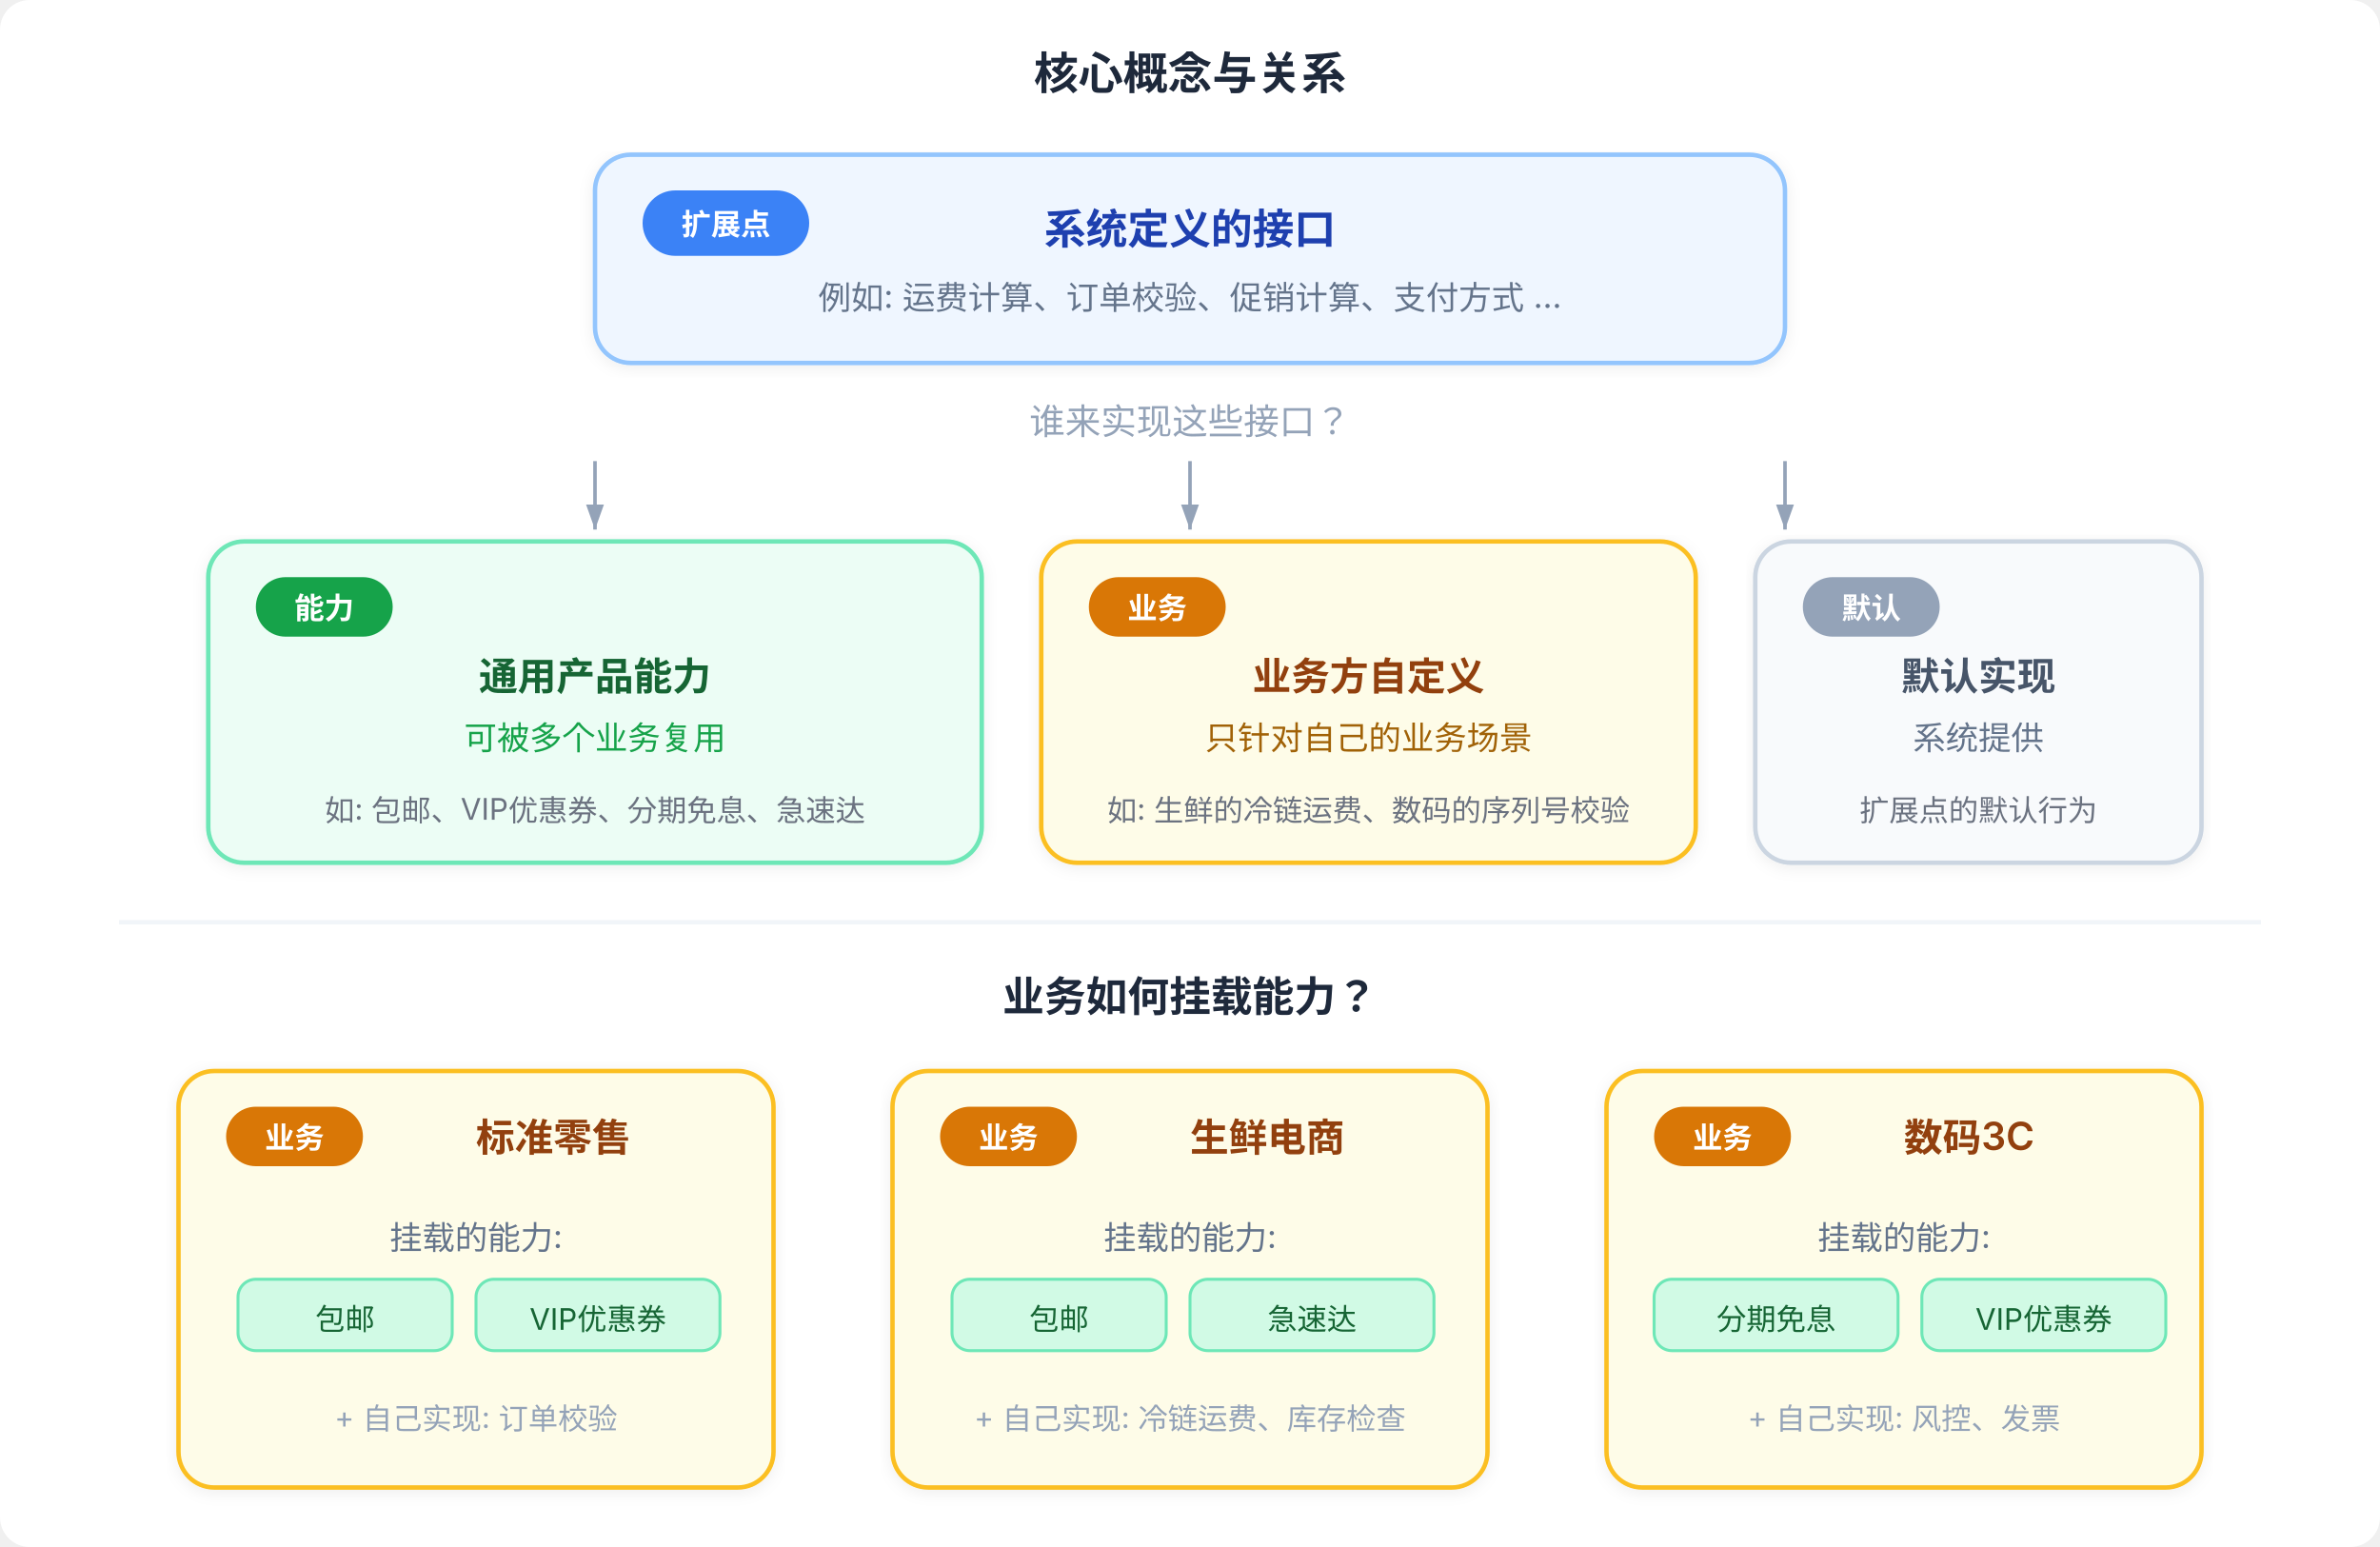
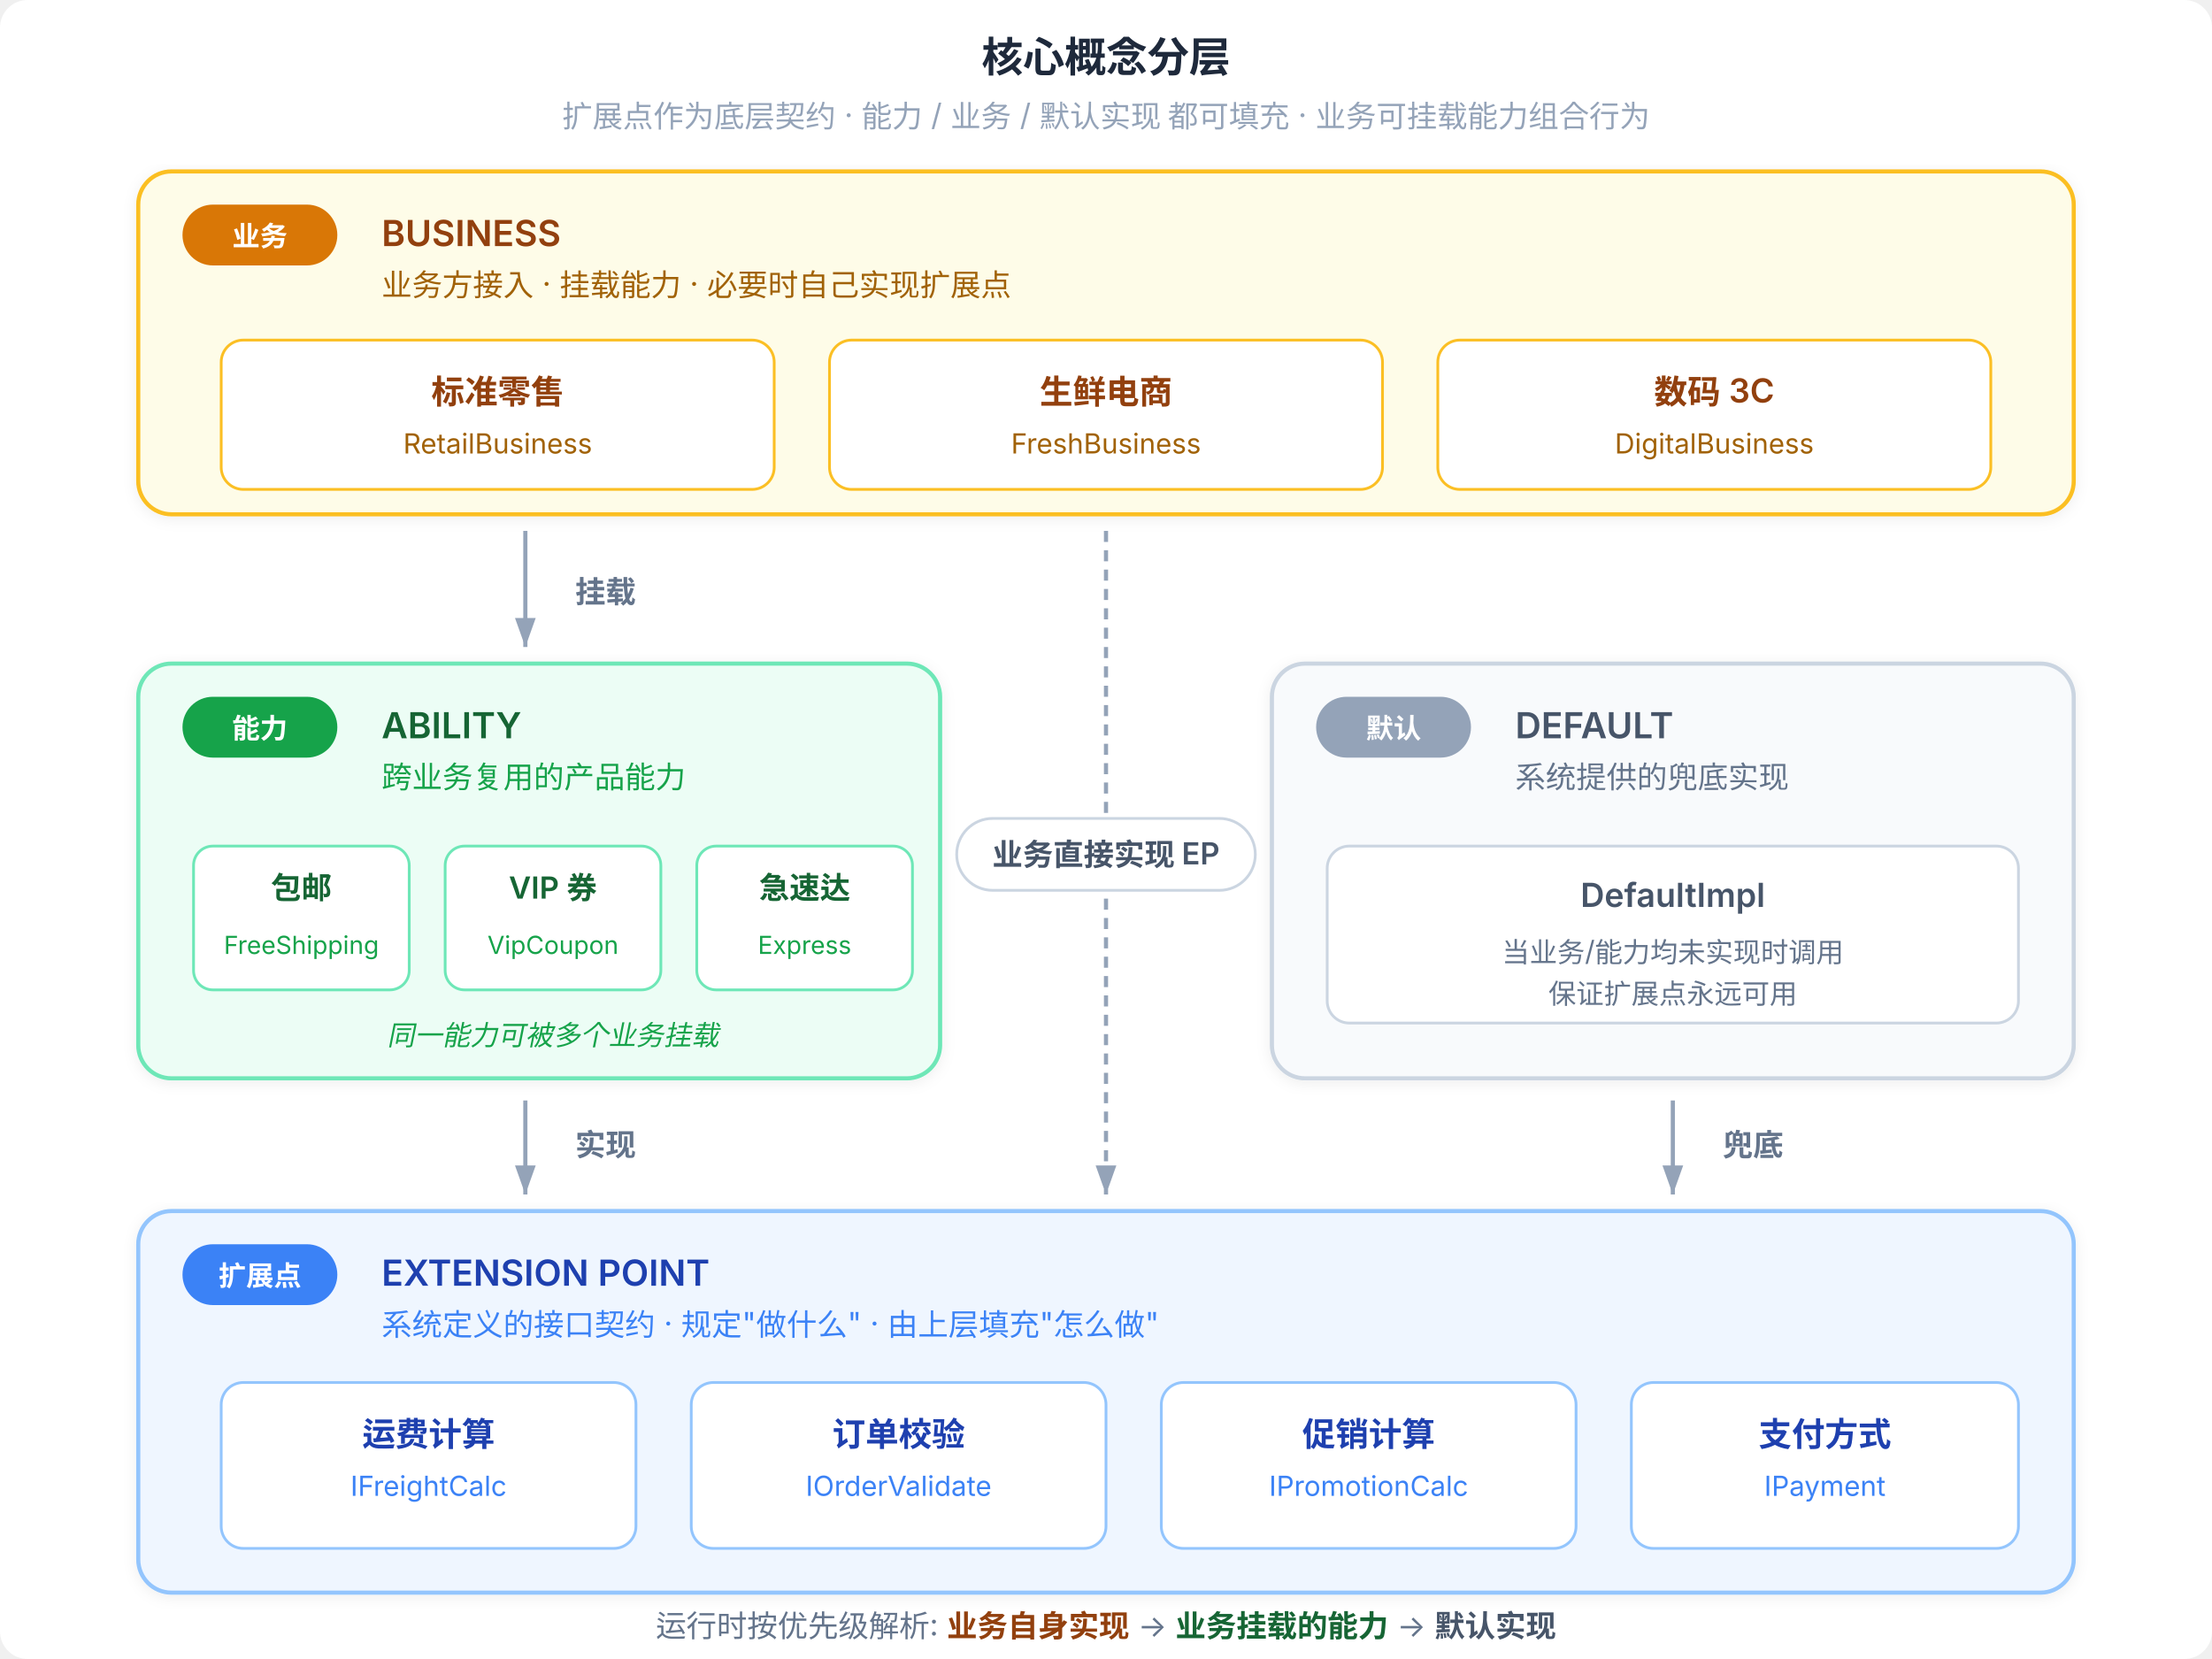
- <svg xmlns="http://www.w3.org/2000/svg" viewBox="0 0 800 520" font-family="system-ui,-apple-system,sans-serif">
+ <svg xmlns="http://www.w3.org/2000/svg" viewBox="0 0 800 600" font-family="system-ui,-apple-system,sans-serif">
  <defs>
    <filter id="s" x="-2%" y="-3%" width="104%" height="110%">
      <feDropShadow dx="0" dy="1" stdDeviation="2.5" flood-opacity="0.07" />
    </filter>
    <marker id="a" markerWidth="7" markerHeight="5" refX="7" refY="2.5" orient="auto">
      <path d="M0,0 L7,2.5 L0,5" fill="#94a3b8" />
    </marker>
  </defs>
-   <rect width="800" height="520" fill="#fff" rx="10" />
-   <text x="400" y="30" text-anchor="middle" font-size="15" font-weight="700" fill="#1e293b">核心概念与关系</text>
-   <rect x="200" y="52" width="400" height="70" rx="12" fill="#eff6ff" stroke="#93c5fd" stroke-width="1.5" filter="url(#s)" />
-   <rect x="216" y="64" width="56" height="22" rx="11" fill="#3b82f6" />
-   <text x="244" y="79" text-anchor="middle" font-size="10" font-weight="600" fill="#fff">扩展点</text>
-   <text x="400" y="82" text-anchor="middle" font-size="14" font-weight="600" fill="#1e40af">系统定义的接口</text>
-   <text x="400" y="104" text-anchor="middle" font-size="11" fill="#64748b">例如: 运费计算、订单校验、促销计算、支付方式 ...</text>
-   <text x="400" y="146" text-anchor="middle" font-size="12" fill="#94a3b8">谁来实现这些接口？</text>
-   <line x1="200" y1="155" x2="200" y2="178" stroke="#94a3b8" stroke-width="1.2" marker-end="url(#a)" />
-   <line x1="400" y1="155" x2="400" y2="178" stroke="#94a3b8" stroke-width="1.2" marker-end="url(#a)" />
-   <line x1="600" y1="155" x2="600" y2="178" stroke="#94a3b8" stroke-width="1.2" marker-end="url(#a)" />
-   <rect x="70" y="182" width="260" height="108" rx="12" fill="#ecfdf5" stroke="#6ee7b7" stroke-width="1.5" filter="url(#s)" />
-   <rect x="86" y="194" width="46" height="20" rx="10" fill="#16a34a" />
-   <text x="109" y="208" text-anchor="middle" font-size="10" font-weight="600" fill="#fff">能力</text>
-   <text x="200" y="232" text-anchor="middle" font-size="13" font-weight="600" fill="#166534">通用产品能力</text>
-   <text x="200" y="252" text-anchor="middle" font-size="11" fill="#16a34a">可被多个业务复用</text>
-   <text x="200" y="276" text-anchor="middle" font-size="10" fill="#6b7280">如: 包邮、VIP优惠券、分期免息、急速达</text>
-   <rect x="350" y="182" width="220" height="108" rx="12" fill="#fefce8" stroke="#fbbf24" stroke-width="1.5" filter="url(#s)" />
-   <rect x="366" y="194" width="46" height="20" rx="10" fill="#d97706" />
-   <text x="389" y="208" text-anchor="middle" font-size="10" font-weight="600" fill="#fff">业务</text>
-   <text x="460" y="232" text-anchor="middle" font-size="13" font-weight="600" fill="#92400e">业务方自定义</text>
-   <text x="460" y="252" text-anchor="middle" font-size="11" fill="#a16207">只针对自己的业务场景</text>
-   <text x="460" y="276" text-anchor="middle" font-size="10" fill="#6b7280">如: 生鲜的冷链运费、数码的序列号校验</text>
-   <rect x="590" y="182" width="150" height="108" rx="12" fill="#f8fafc" stroke="#cbd5e1" stroke-width="1.5" filter="url(#s)" />
-   <rect x="606" y="194" width="46" height="20" rx="10" fill="#94a3b8" />
-   <text x="629" y="208" text-anchor="middle" font-size="10" font-weight="600" fill="#fff">默认</text>
-   <text x="665" y="232" text-anchor="middle" font-size="13" font-weight="600" fill="#475569">默认实现</text>
-   <text x="665" y="252" text-anchor="middle" font-size="11" fill="#64748b">系统提供</text>
-   <text x="665" y="276" text-anchor="middle" font-size="10" fill="#6b7280">扩展点的默认行为</text>
-   <line x1="40" y1="310" x2="760" y2="310" stroke="#f1f5f9" stroke-width="1.5" />
-   <text x="400" y="340" text-anchor="middle" font-size="14" font-weight="700" fill="#1e293b">业务如何挂载能力？</text>
-   <rect x="60" y="360" width="200" height="140" rx="12" fill="#fefce8" stroke="#fbbf24" stroke-width="1.5" filter="url(#s)" />
-   <rect x="76" y="372" width="46" height="20" rx="10" fill="#d97706" />
-   <text x="99" y="386" text-anchor="middle" font-size="10" font-weight="600" fill="#fff">业务</text>
-   <text x="160" y="387" font-size="13" font-weight="600" fill="#92400e">标准零售</text>
-   <text x="160" y="420" text-anchor="middle" font-size="11" fill="#64748b">挂载的能力:</text>
-   <rect x="80" y="430" width="72" height="24" rx="6" fill="#d1fae5" stroke="#6ee7b7" />
-   <text x="116" y="447" text-anchor="middle" font-size="10" fill="#166534">包邮</text>
-   <rect x="160" y="430" width="82" height="24" rx="6" fill="#d1fae5" stroke="#6ee7b7" />
-   <text x="201" y="447" text-anchor="middle" font-size="10" fill="#166534">VIP优惠券</text>
-   <text x="160" y="480" text-anchor="middle" font-size="10" fill="#94a3b8">+ 自己实现: 订单校验</text>
-   <rect x="300" y="360" width="200" height="140" rx="12" fill="#fefce8" stroke="#fbbf24" stroke-width="1.5" filter="url(#s)" />
-   <rect x="316" y="372" width="46" height="20" rx="10" fill="#d97706" />
-   <text x="339" y="386" text-anchor="middle" font-size="10" font-weight="600" fill="#fff">业务</text>
-   <text x="400" y="387" font-size="13" font-weight="600" fill="#92400e">生鲜电商</text>
-   <text x="400" y="420" text-anchor="middle" font-size="11" fill="#64748b">挂载的能力:</text>
-   <rect x="320" y="430" width="72" height="24" rx="6" fill="#d1fae5" stroke="#6ee7b7" />
-   <text x="356" y="447" text-anchor="middle" font-size="10" fill="#166534">包邮</text>
-   <rect x="400" y="430" width="82" height="24" rx="6" fill="#d1fae5" stroke="#6ee7b7" />
-   <text x="441" y="447" text-anchor="middle" font-size="10" fill="#166534">急速达</text>
-   <text x="400" y="480" text-anchor="middle" font-size="10" fill="#94a3b8">+ 自己实现: 冷链运费、库存检查</text>
-   <rect x="540" y="360" width="200" height="140" rx="12" fill="#fefce8" stroke="#fbbf24" stroke-width="1.5" filter="url(#s)" />
-   <rect x="556" y="372" width="46" height="20" rx="10" fill="#d97706" />
-   <text x="579" y="386" text-anchor="middle" font-size="10" font-weight="600" fill="#fff">业务</text>
-   <text x="640" y="387" font-size="13" font-weight="600" fill="#92400e">数码3C</text>
-   <text x="640" y="420" text-anchor="middle" font-size="11" fill="#64748b">挂载的能力:</text>
-   <rect x="556" y="430" width="82" height="24" rx="6" fill="#d1fae5" stroke="#6ee7b7" />
-   <text x="597" y="447" text-anchor="middle" font-size="10" fill="#166534">分期免息</text>
-   <rect x="646" y="430" width="82" height="24" rx="6" fill="#d1fae5" stroke="#6ee7b7" />
-   <text x="687" y="447" text-anchor="middle" font-size="10" fill="#166534">VIP优惠券</text>
-   <text x="640" y="480" text-anchor="middle" font-size="10" fill="#94a3b8">+ 自己实现: 风控、发票</text>
+   <rect width="800" height="600" fill="#fff" rx="10" />
+   <text x="400" y="26" text-anchor="middle" font-size="15" font-weight="700" fill="#1e293b">核心概念分层</text>
+   <text x="400" y="46" text-anchor="middle" font-size="11" fill="#94a3b8">扩展点作为底层契约   ·   能力 / 业务 / 默认实现 都可填充   ·   业务可挂载能力组合行为</text>
+   <rect x="50" y="62" width="700" height="124" rx="12" fill="#fefce8" stroke="#fbbf24" stroke-width="1.5" filter="url(#s)" />
+   <rect x="66" y="74" width="56" height="22" rx="11" fill="#d97706" />
+   <text x="94" y="89" text-anchor="middle" font-size="10" font-weight="600" fill="#fff">业务</text>
+   <text x="138" y="89" font-size="13" font-weight="600" fill="#92400e">BUSINESS</text>
+   <text x="138" y="107" font-size="11" fill="#a16207">业务方接入  ·  挂载能力  ·  必要时自己实现扩展点</text>
+   <rect x="80" y="123" width="200" height="54" rx="8" fill="#fff" stroke="#fbbf24" />
+   <text x="180" y="146" text-anchor="middle" font-size="12" font-weight="600" fill="#92400e">标准零售</text>
+   <text x="180" y="164" text-anchor="middle" font-size="10" fill="#a16207">RetailBusiness</text>
+   <rect x="300" y="123" width="200" height="54" rx="8" fill="#fff" stroke="#fbbf24" />
+   <text x="400" y="146" text-anchor="middle" font-size="12" font-weight="600" fill="#92400e">生鲜电商</text>
+   <text x="400" y="164" text-anchor="middle" font-size="10" fill="#a16207">FreshBusiness</text>
+   <rect x="520" y="123" width="200" height="54" rx="8" fill="#fff" stroke="#fbbf24" />
+   <text x="620" y="146" text-anchor="middle" font-size="12" font-weight="600" fill="#92400e">数码 3C</text>
+   <text x="620" y="164" text-anchor="middle" font-size="10" fill="#a16207">DigitalBusiness</text>
+   <line x1="190" y1="192" x2="190" y2="234" stroke="#94a3b8" stroke-width="1.5" marker-end="url(#a)" />
+   <text x="208" y="218" font-size="11" font-weight="600" fill="#64748b">挂载</text>
+   <line x1="400" y1="192" x2="400" y2="432" stroke="#94a3b8" stroke-width="1.5" stroke-dasharray="4 3" marker-end="url(#a)" />
+   <rect x="346" y="296" width="108" height="26" rx="13" fill="#fff" stroke="#cbd5e1" stroke-width="1" />
+   <text x="400" y="313" text-anchor="middle" font-size="11" font-weight="600" fill="#475569">业务直接实现 EP</text>
+   <rect x="50" y="240" width="290" height="150" rx="12" fill="#ecfdf5" stroke="#6ee7b7" stroke-width="1.5" filter="url(#s)" />
+   <rect x="66" y="252" width="56" height="22" rx="11" fill="#16a34a" />
+   <text x="94" y="267" text-anchor="middle" font-size="10" font-weight="600" fill="#fff">能力</text>
+   <text x="138" y="267" font-size="13" font-weight="600" fill="#166534">ABILITY</text>
+   <text x="138" y="285" font-size="11" fill="#16a34a">跨业务复用的产品能力</text>
+   <rect x="70" y="306" width="78" height="52" rx="7" fill="#fff" stroke="#6ee7b7" />
+   <text x="109" y="325" text-anchor="middle" font-size="11" font-weight="600" fill="#166534">包邮</text>
+   <text x="109" y="345" text-anchor="middle" font-size="9" fill="#16a34a">FreeShipping</text>
+   <rect x="161" y="306" width="78" height="52" rx="7" fill="#fff" stroke="#6ee7b7" />
+   <text x="200" y="325" text-anchor="middle" font-size="11" font-weight="600" fill="#166534">VIP 券</text>
+   <text x="200" y="345" text-anchor="middle" font-size="9" fill="#16a34a">VipCoupon</text>
+   <rect x="252" y="306" width="78" height="52" rx="7" fill="#fff" stroke="#6ee7b7" />
+   <text x="291" y="325" text-anchor="middle" font-size="11" font-weight="600" fill="#166534">急速达</text>
+   <text x="291" y="345" text-anchor="middle" font-size="9" fill="#16a34a">Express</text>
+   <text x="200" y="378" text-anchor="middle" font-size="10" font-style="italic" fill="#16a34a">同一能力可被多个业务挂载</text>
+   <rect x="460" y="240" width="290" height="150" rx="12" fill="#f8fafc" stroke="#cbd5e1" stroke-width="1.5" filter="url(#s)" />
+   <rect x="476" y="252" width="56" height="22" rx="11" fill="#94a3b8" />
+   <text x="504" y="267" text-anchor="middle" font-size="10" font-weight="600" fill="#fff">默认</text>
+   <text x="548" y="267" font-size="13" font-weight="600" fill="#475569">DEFAULT</text>
+   <text x="548" y="285" font-size="11" fill="#64748b">系统提供的兜底实现</text>
+   <rect x="480" y="306" width="250" height="64" rx="8" fill="#fff" stroke="#cbd5e1" />
+   <text x="605" y="328" text-anchor="middle" font-size="12" font-weight="600" fill="#475569">DefaultImpl</text>
+   <text x="605" y="348" text-anchor="middle" font-size="10" fill="#64748b">当业务/能力均未实现时调用</text>
+   <text x="605" y="363" text-anchor="middle" font-size="10" fill="#64748b">保证扩展点永远可用</text>
+   <line x1="190" y1="398" x2="190" y2="432" stroke="#94a3b8" stroke-width="1.5" marker-end="url(#a)" />
+   <text x="208" y="418" font-size="11" font-weight="600" fill="#64748b">实现</text>
+   <line x1="605" y1="398" x2="605" y2="432" stroke="#94a3b8" stroke-width="1.5" marker-end="url(#a)" />
+   <text x="623" y="418" font-size="11" font-weight="600" fill="#64748b">兜底</text>
+   <rect x="50" y="438" width="700" height="138" rx="12" fill="#eff6ff" stroke="#93c5fd" stroke-width="1.5" filter="url(#s)" />
+   <rect x="66" y="450" width="56" height="22" rx="11" fill="#3b82f6" />
+   <text x="94" y="465" text-anchor="middle" font-size="10" font-weight="600" fill="#fff">扩展点</text>
+   <text x="138" y="465" font-size="13" font-weight="600" fill="#1e40af">EXTENSION POINT</text>
+   <text x="138" y="483" font-size="11" fill="#3b82f6">系统定义的接口契约 · 规定"做什么" · 由上层填充"怎么做"</text>
+   <rect x="80" y="500" width="150" height="60" rx="8" fill="#fff" stroke="#93c5fd" />
+   <text x="155" y="523" text-anchor="middle" font-size="12" font-weight="600" fill="#1e40af">运费计算</text>
+   <text x="155" y="541" text-anchor="middle" font-size="10" fill="#3b82f6">IFreightCalc</text>
+   <rect x="250" y="500" width="150" height="60" rx="8" fill="#fff" stroke="#93c5fd" />
+   <text x="325" y="523" text-anchor="middle" font-size="12" font-weight="600" fill="#1e40af">订单校验</text>
+   <text x="325" y="541" text-anchor="middle" font-size="10" fill="#3b82f6">IOrderValidate</text>
+   <rect x="420" y="500" width="150" height="60" rx="8" fill="#fff" stroke="#93c5fd" />
+   <text x="495" y="523" text-anchor="middle" font-size="12" font-weight="600" fill="#1e40af">促销计算</text>
+   <text x="495" y="541" text-anchor="middle" font-size="10" fill="#3b82f6">IPromotionCalc</text>
+   <rect x="590" y="500" width="140" height="60" rx="8" fill="#fff" stroke="#93c5fd" />
+   <text x="660" y="523" text-anchor="middle" font-size="12" font-weight="600" fill="#1e40af">支付方式</text>
+   <text x="660" y="541" text-anchor="middle" font-size="10" fill="#3b82f6">IPayment</text>
+   <text x="400" y="592" text-anchor="middle" font-size="11" fill="#64748b">运行时按优先级解析:  <tspan font-weight="600" fill="#92400e">业务自身实现</tspan>   →   <tspan font-weight="600" fill="#166534">业务挂载的能力</tspan>   →   <tspan font-weight="600" fill="#475569">默认实现</tspan>
+   </text>
</svg>
